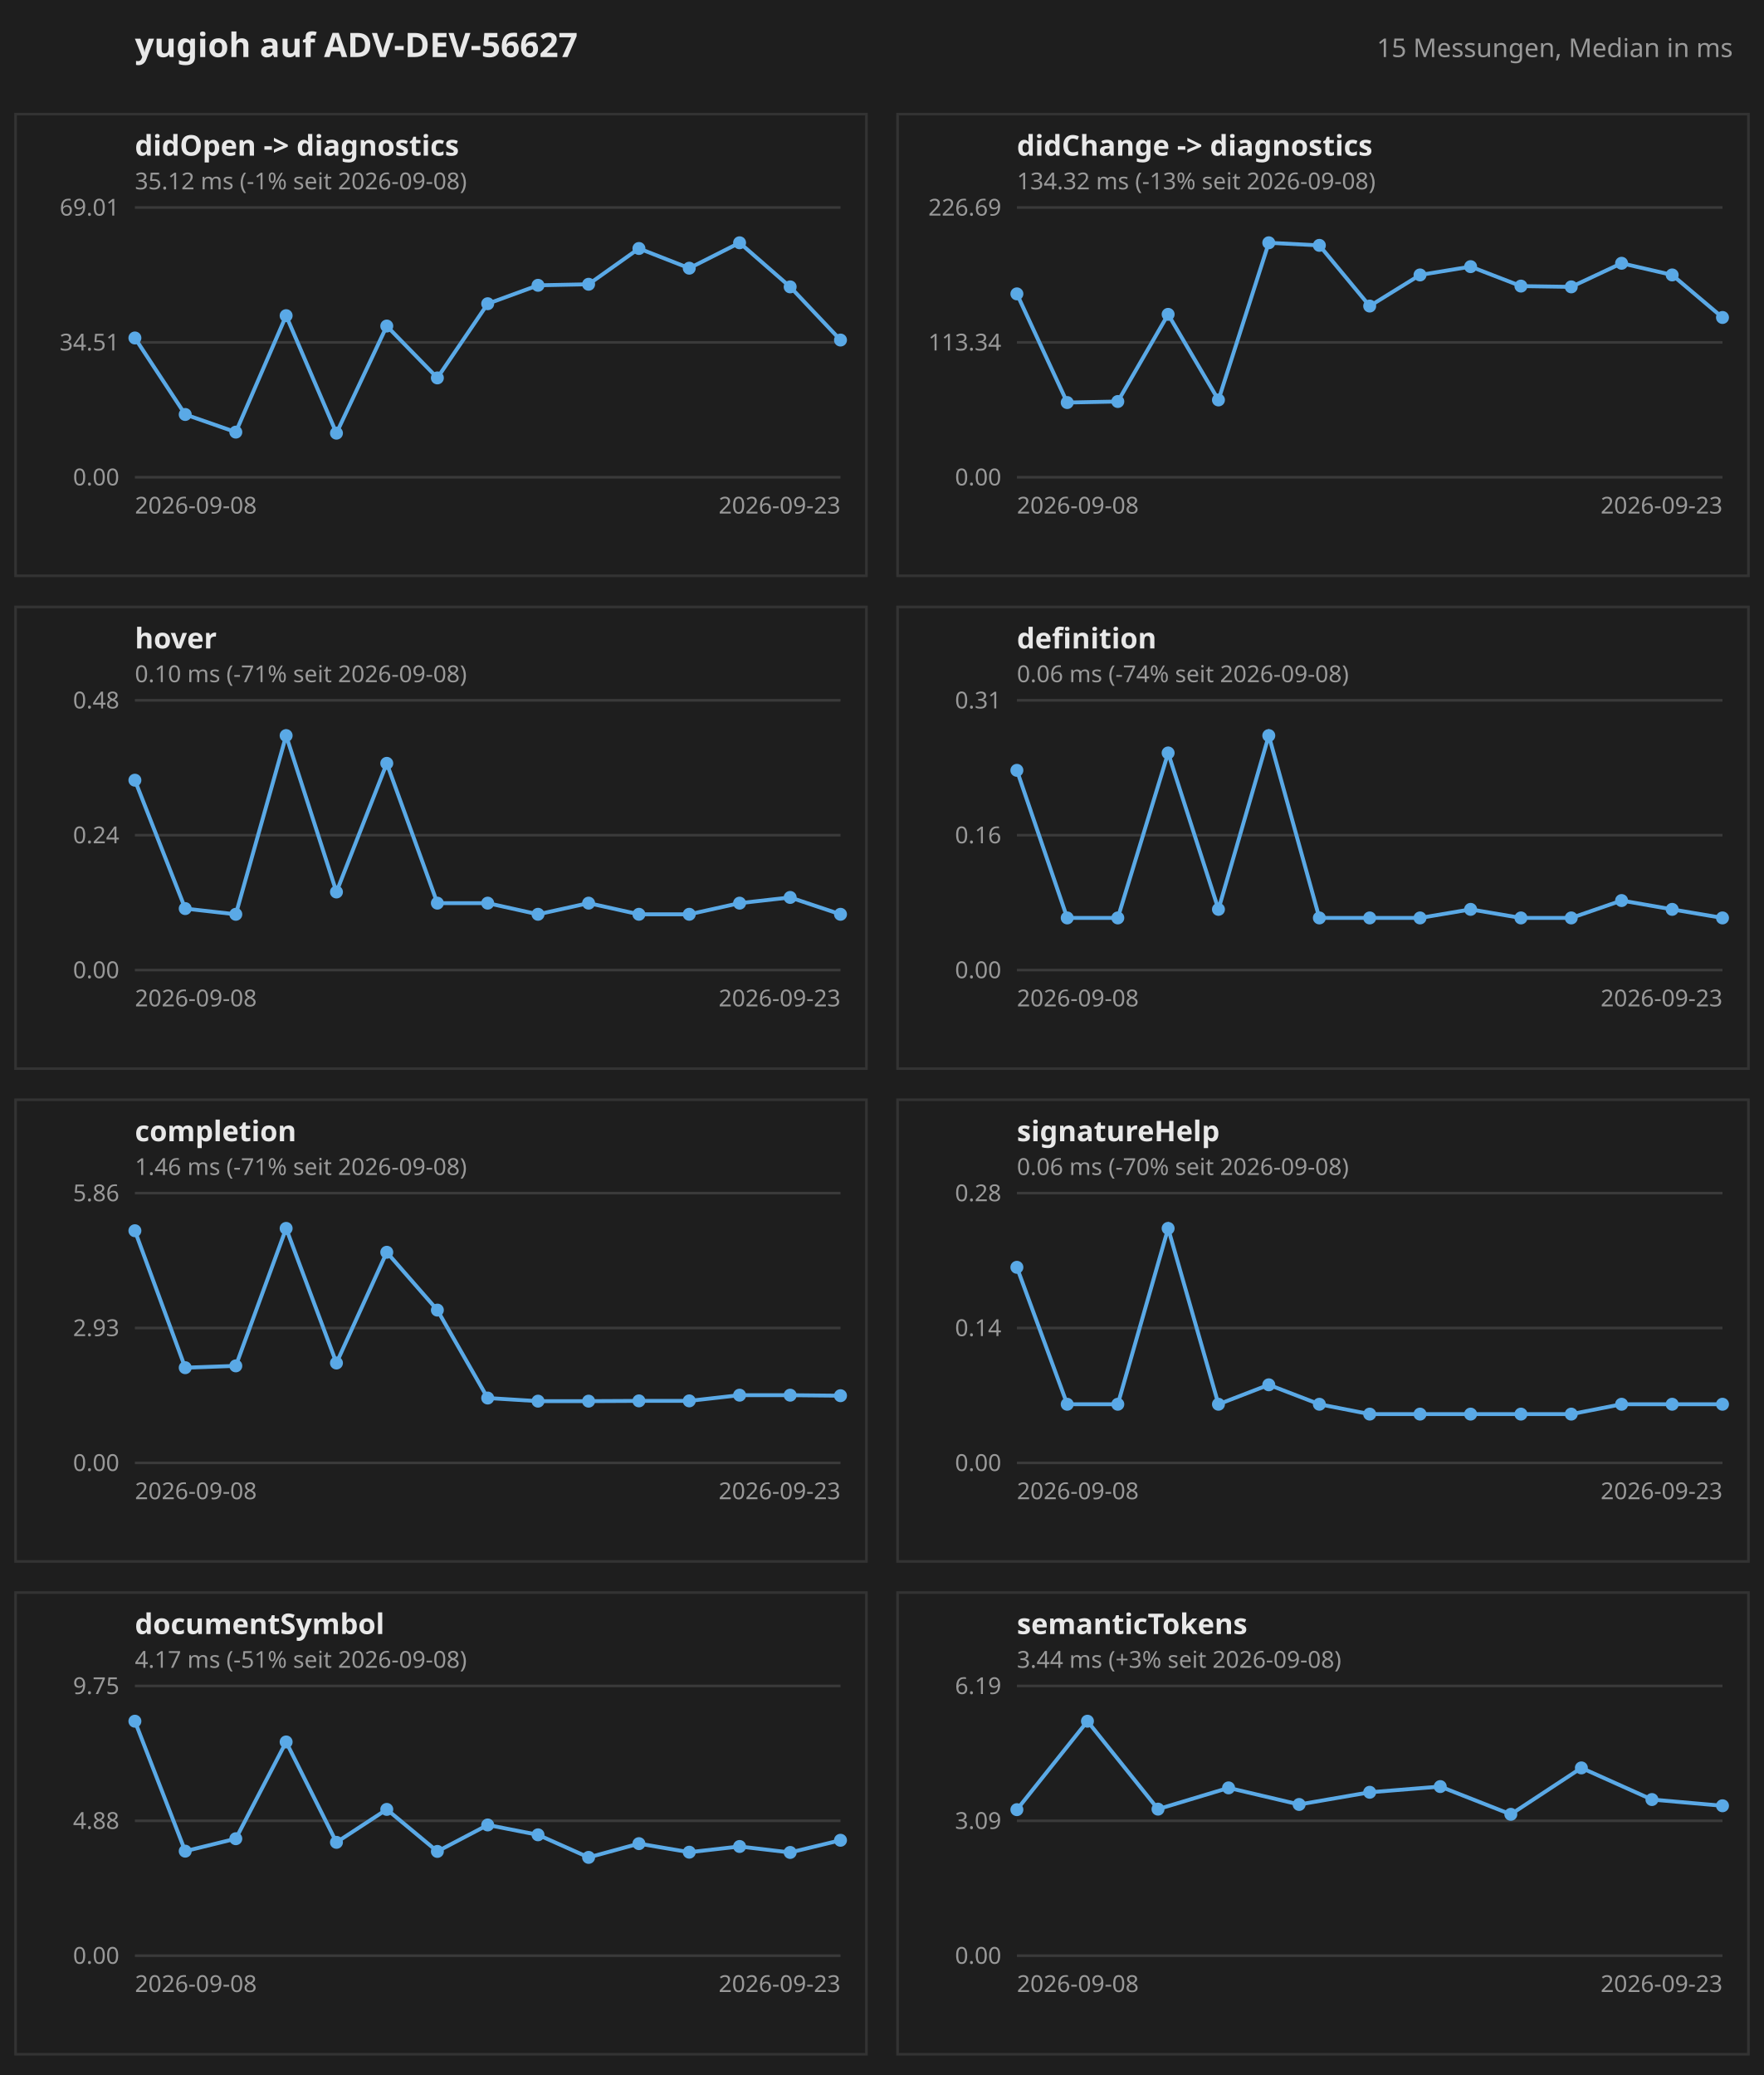
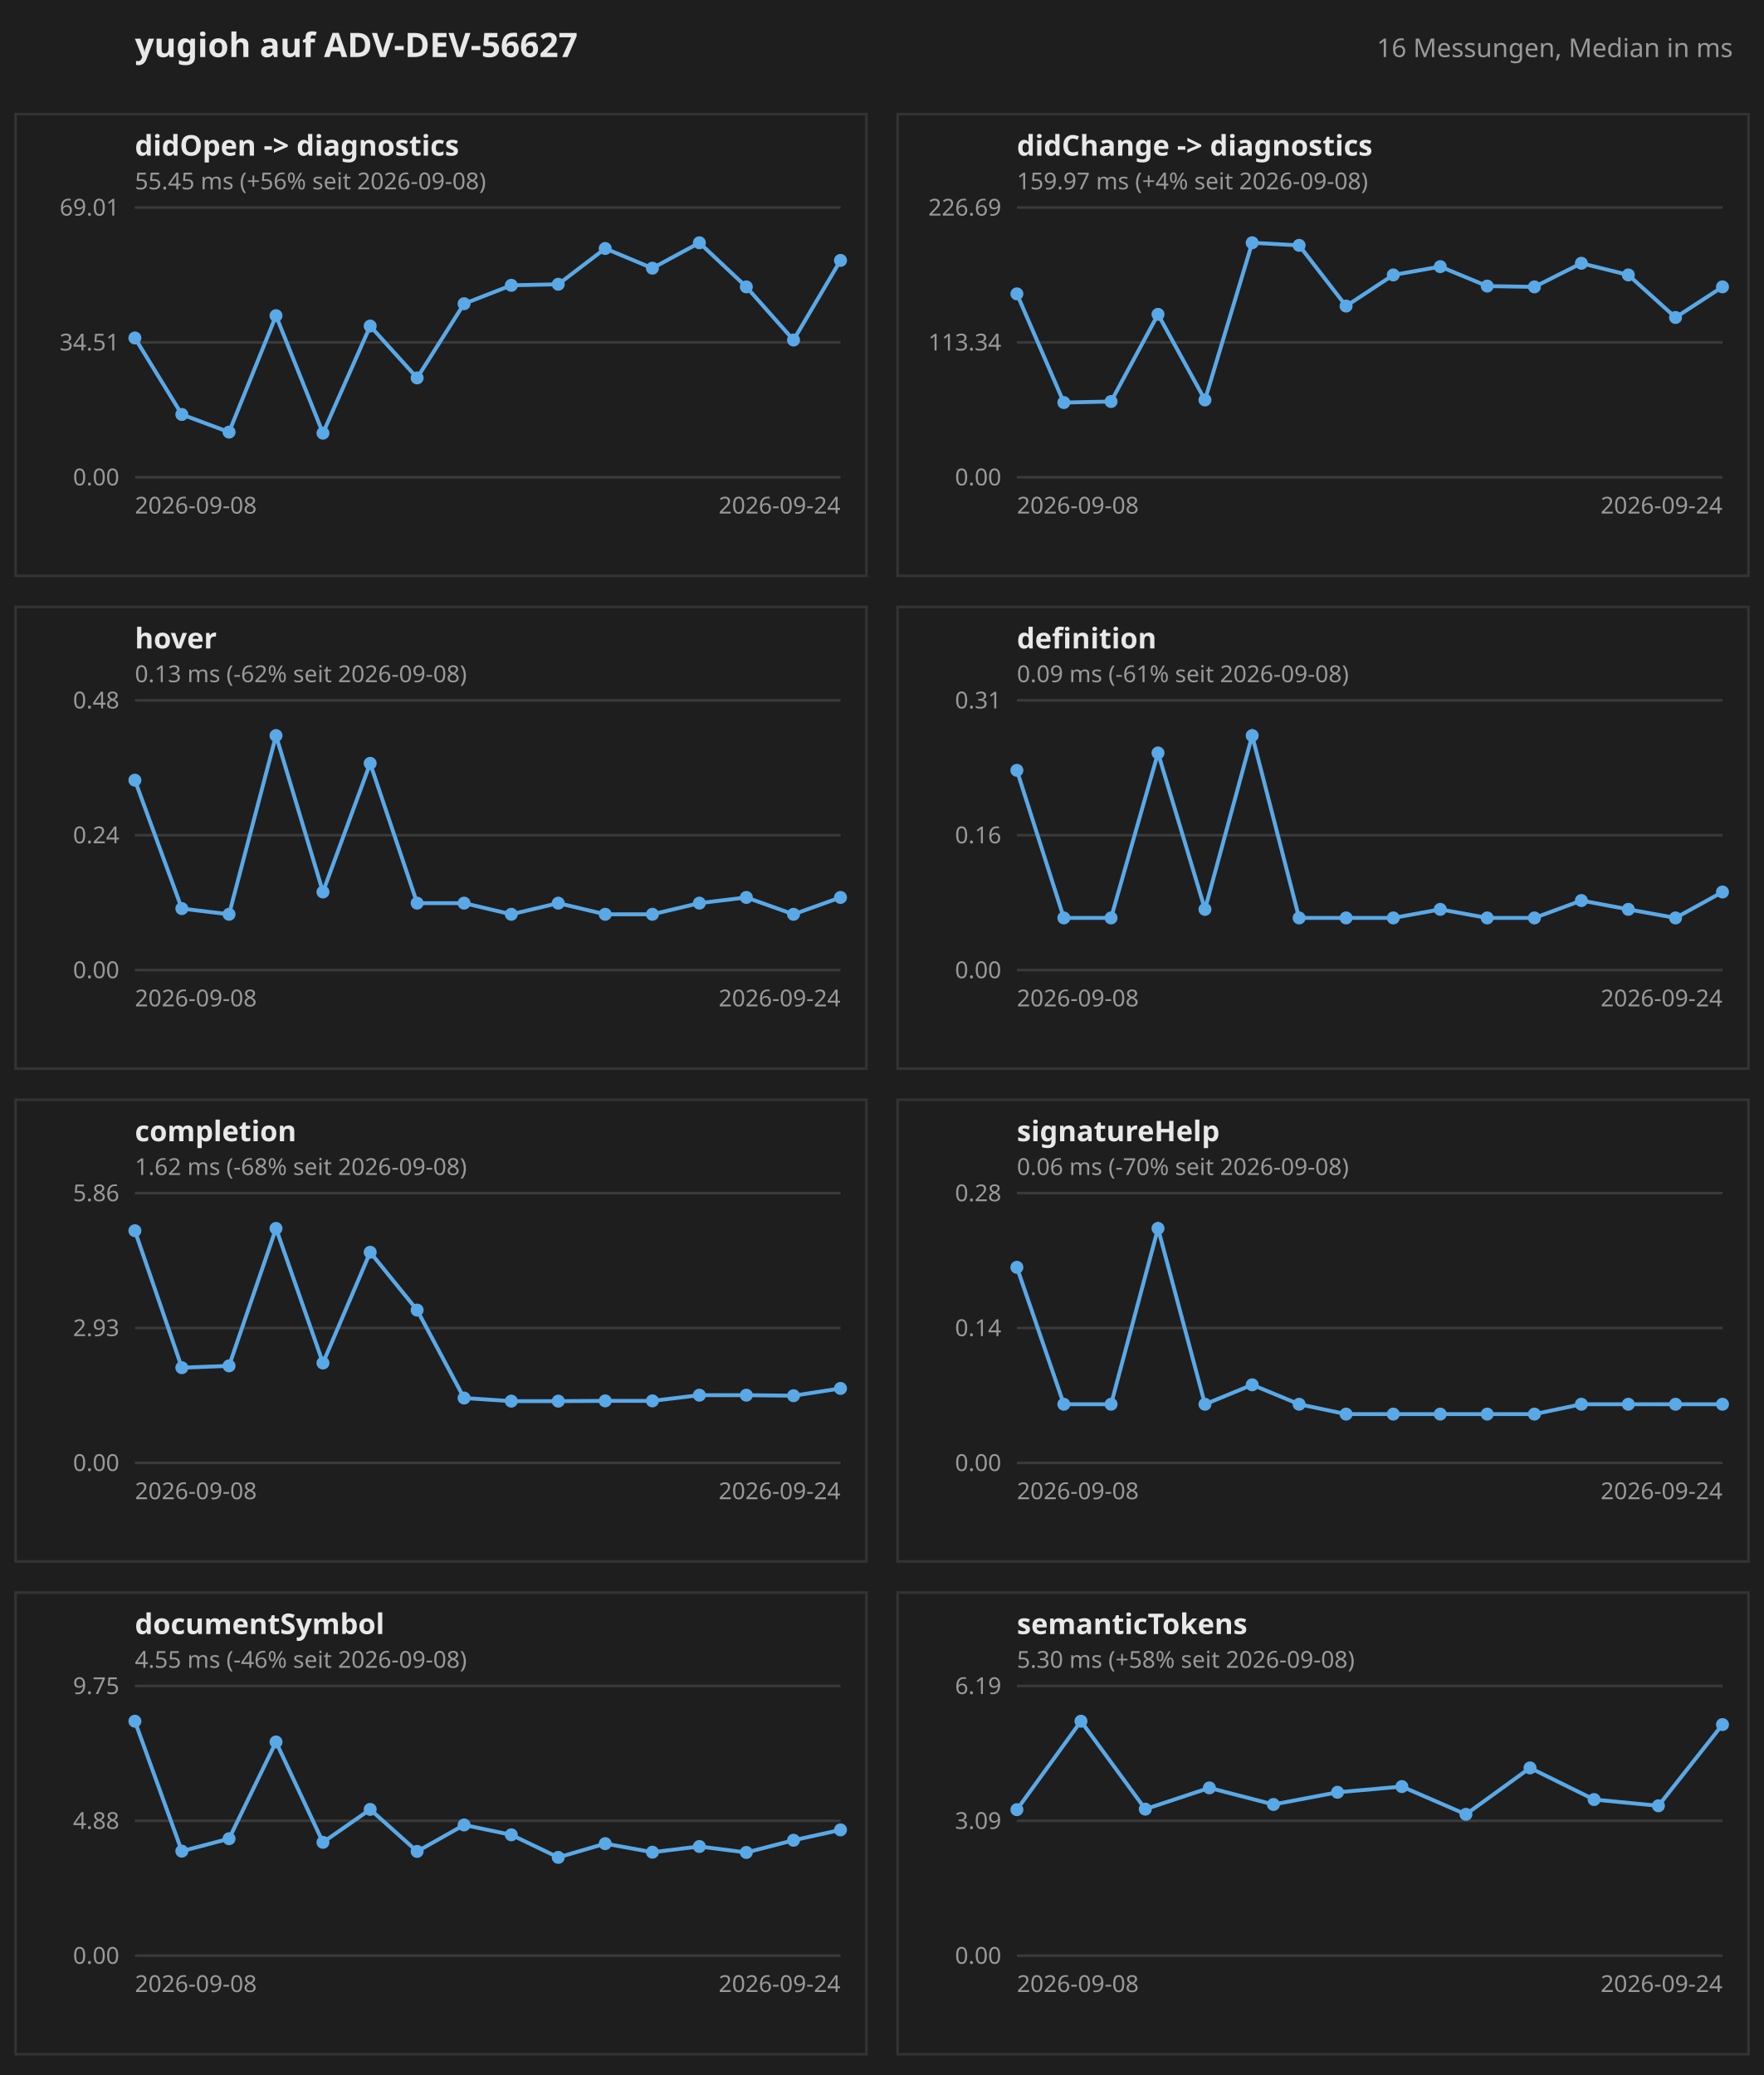
<svg xmlns="http://www.w3.org/2000/svg" width="680" height="800" font-family="sans-serif">
  <rect width="680" height="800" fill="#1e1e1e" />
  <text x="52" y="22" font-size="13" font-weight="bold" fill="#e8e8e8">yugioh auf ADV-DEV-56627</text>
-   <text x="668" y="22" text-anchor="end" font-size="10" fill="#999">15 Messungen, Median in ms</text>
+   <text x="668" y="22" text-anchor="end" font-size="10" fill="#999">16 Messungen, Median in ms</text>
  <g transform="translate(0 40)">
    <rect x="6" y="4" width="328" height="178" fill="none" stroke="#333" />
    <text x="52" y="20" font-size="11" font-weight="bold" fill="#e8e8e8">didOpen -&gt; diagnostics</text>
-     <text x="52" y="33" font-size="9" fill="#999">35.12 ms (-1% seit 2026-09-08)</text>
+     <text x="52" y="33" font-size="9" fill="#999">55.45 ms (+56% seit 2026-09-08)</text>
    <line x1="52" y1="144.0" x2="324" y2="144.0" stroke="#3a3a3a" />
    <text x="46" y="144.0" text-anchor="end" dominant-baseline="middle" font-size="9" fill="#999">0.00</text>
    <line x1="52" y1="92.0" x2="324" y2="92.0" stroke="#3a3a3a" />
    <text x="46" y="92.0" text-anchor="end" dominant-baseline="middle" font-size="9" fill="#999">34.51</text>
    <line x1="52" y1="40.0" x2="324" y2="40.0" stroke="#3a3a3a" />
    <text x="46" y="40.0" text-anchor="end" dominant-baseline="middle" font-size="9" fill="#999">69.01</text>
    <text x="52" y="158" font-size="9" fill="#999">2026-09-08</text>
-     <text x="324" y="158" text-anchor="end" font-size="9" fill="#999">2026-09-23</text>
-     <polyline fill="none" stroke="#5aa9e6" stroke-width="1.5" points="52.0,90.3 71.4,119.8 90.9,126.6 110.3,81.7 129.7,127.0 149.1,85.7 168.6,105.7 188.0,77.1 207.4,70.0 226.9,69.6 246.3,55.8 265.7,63.4 285.1,53.6 304.6,70.6 324.0,91.1" />
+     <text x="324" y="158" text-anchor="end" font-size="9" fill="#999">2026-09-24</text>
+     <polyline fill="none" stroke="#5aa9e6" stroke-width="1.5" points="52.0,90.3 70.1,119.8 88.3,126.6 106.4,81.7 124.5,127.0 142.7,85.7 160.8,105.7 178.9,77.1 197.1,70.0 215.2,69.6 233.3,55.8 251.5,63.4 269.6,53.6 287.7,70.6 305.9,91.1 324.0,60.4" />
    <circle cx="52.0" cy="90.3" r="2.5" fill="#5aa9e6" />
-     <circle cx="71.4" cy="119.8" r="2.5" fill="#5aa9e6" />
-     <circle cx="90.9" cy="126.6" r="2.5" fill="#5aa9e6" />
-     <circle cx="110.3" cy="81.7" r="2.5" fill="#5aa9e6" />
-     <circle cx="129.7" cy="127.0" r="2.5" fill="#5aa9e6" />
-     <circle cx="149.1" cy="85.7" r="2.5" fill="#5aa9e6" />
-     <circle cx="168.6" cy="105.7" r="2.5" fill="#5aa9e6" />
-     <circle cx="188.0" cy="77.1" r="2.5" fill="#5aa9e6" />
-     <circle cx="207.4" cy="70.0" r="2.5" fill="#5aa9e6" />
-     <circle cx="226.9" cy="69.6" r="2.5" fill="#5aa9e6" />
-     <circle cx="246.3" cy="55.8" r="2.5" fill="#5aa9e6" />
-     <circle cx="265.7" cy="63.4" r="2.5" fill="#5aa9e6" />
-     <circle cx="285.1" cy="53.6" r="2.5" fill="#5aa9e6" />
-     <circle cx="304.6" cy="70.6" r="2.5" fill="#5aa9e6" />
-     <circle cx="324.0" cy="91.1" r="2.5" fill="#5aa9e6" />
+     <circle cx="70.1" cy="119.8" r="2.5" fill="#5aa9e6" />
+     <circle cx="88.3" cy="126.6" r="2.5" fill="#5aa9e6" />
+     <circle cx="106.4" cy="81.7" r="2.5" fill="#5aa9e6" />
+     <circle cx="124.5" cy="127.0" r="2.5" fill="#5aa9e6" />
+     <circle cx="142.7" cy="85.7" r="2.5" fill="#5aa9e6" />
+     <circle cx="160.8" cy="105.7" r="2.5" fill="#5aa9e6" />
+     <circle cx="178.9" cy="77.1" r="2.5" fill="#5aa9e6" />
+     <circle cx="197.1" cy="70.0" r="2.5" fill="#5aa9e6" />
+     <circle cx="215.2" cy="69.6" r="2.5" fill="#5aa9e6" />
+     <circle cx="233.3" cy="55.8" r="2.5" fill="#5aa9e6" />
+     <circle cx="251.5" cy="63.4" r="2.5" fill="#5aa9e6" />
+     <circle cx="269.6" cy="53.6" r="2.5" fill="#5aa9e6" />
+     <circle cx="287.7" cy="70.6" r="2.5" fill="#5aa9e6" />
+     <circle cx="305.9" cy="91.1" r="2.5" fill="#5aa9e6" />
+     <circle cx="324.0" cy="60.4" r="2.5" fill="#5aa9e6" />
  </g>
  <g transform="translate(340 40)">
    <rect x="6" y="4" width="328" height="178" fill="none" stroke="#333" />
    <text x="52" y="20" font-size="11" font-weight="bold" fill="#e8e8e8">didChange -&gt; diagnostics</text>
-     <text x="52" y="33" font-size="9" fill="#999">134.32 ms (-13% seit 2026-09-08)</text>
+     <text x="52" y="33" font-size="9" fill="#999">159.97 ms (+4% seit 2026-09-08)</text>
    <line x1="52" y1="144.0" x2="324" y2="144.0" stroke="#3a3a3a" />
    <text x="46" y="144.0" text-anchor="end" dominant-baseline="middle" font-size="9" fill="#999">0.00</text>
    <line x1="52" y1="92.0" x2="324" y2="92.0" stroke="#3a3a3a" />
    <text x="46" y="92.0" text-anchor="end" dominant-baseline="middle" font-size="9" fill="#999">113.34</text>
    <line x1="52" y1="40.0" x2="324" y2="40.0" stroke="#3a3a3a" />
    <text x="46" y="40.0" text-anchor="end" dominant-baseline="middle" font-size="9" fill="#999">226.69</text>
    <text x="52" y="158" font-size="9" fill="#999">2026-09-08</text>
-     <text x="324" y="158" text-anchor="end" font-size="9" fill="#999">2026-09-23</text>
-     <polyline fill="none" stroke="#5aa9e6" stroke-width="1.5" points="52.0,73.3 71.4,115.2 90.9,114.8 110.3,81.2 129.7,114.2 149.1,53.6 168.6,54.6 188.0,78.0 207.4,66.0 226.9,62.8 246.3,70.3 265.7,70.6 285.1,61.5 304.6,66.0 324.0,82.4" />
+     <text x="324" y="158" text-anchor="end" font-size="9" fill="#999">2026-09-24</text>
+     <polyline fill="none" stroke="#5aa9e6" stroke-width="1.5" points="52.0,73.3 70.1,115.2 88.3,114.8 106.4,81.2 124.5,114.2 142.7,53.6 160.8,54.6 178.9,78.0 197.1,66.0 215.2,62.8 233.3,70.3 251.5,70.6 269.6,61.5 287.7,66.0 305.9,82.4 324.0,70.6" />
    <circle cx="52.0" cy="73.3" r="2.5" fill="#5aa9e6" />
-     <circle cx="71.4" cy="115.2" r="2.5" fill="#5aa9e6" />
-     <circle cx="90.9" cy="114.8" r="2.5" fill="#5aa9e6" />
-     <circle cx="110.3" cy="81.2" r="2.5" fill="#5aa9e6" />
-     <circle cx="129.7" cy="114.2" r="2.5" fill="#5aa9e6" />
-     <circle cx="149.1" cy="53.6" r="2.5" fill="#5aa9e6" />
-     <circle cx="168.6" cy="54.6" r="2.5" fill="#5aa9e6" />
-     <circle cx="188.0" cy="78.0" r="2.5" fill="#5aa9e6" />
-     <circle cx="207.4" cy="66.0" r="2.5" fill="#5aa9e6" />
-     <circle cx="226.9" cy="62.8" r="2.5" fill="#5aa9e6" />
-     <circle cx="246.3" cy="70.3" r="2.5" fill="#5aa9e6" />
-     <circle cx="265.7" cy="70.6" r="2.5" fill="#5aa9e6" />
-     <circle cx="285.1" cy="61.5" r="2.5" fill="#5aa9e6" />
-     <circle cx="304.6" cy="66.0" r="2.5" fill="#5aa9e6" />
-     <circle cx="324.0" cy="82.4" r="2.5" fill="#5aa9e6" />
+     <circle cx="70.1" cy="115.2" r="2.5" fill="#5aa9e6" />
+     <circle cx="88.3" cy="114.8" r="2.5" fill="#5aa9e6" />
+     <circle cx="106.4" cy="81.2" r="2.5" fill="#5aa9e6" />
+     <circle cx="124.5" cy="114.2" r="2.5" fill="#5aa9e6" />
+     <circle cx="142.7" cy="53.6" r="2.5" fill="#5aa9e6" />
+     <circle cx="160.8" cy="54.6" r="2.5" fill="#5aa9e6" />
+     <circle cx="178.9" cy="78.0" r="2.5" fill="#5aa9e6" />
+     <circle cx="197.1" cy="66.0" r="2.5" fill="#5aa9e6" />
+     <circle cx="215.2" cy="62.8" r="2.5" fill="#5aa9e6" />
+     <circle cx="233.3" cy="70.3" r="2.5" fill="#5aa9e6" />
+     <circle cx="251.5" cy="70.6" r="2.5" fill="#5aa9e6" />
+     <circle cx="269.6" cy="61.5" r="2.5" fill="#5aa9e6" />
+     <circle cx="287.7" cy="66.0" r="2.5" fill="#5aa9e6" />
+     <circle cx="305.9" cy="82.4" r="2.5" fill="#5aa9e6" />
+     <circle cx="324.0" cy="70.6" r="2.5" fill="#5aa9e6" />
  </g>
  <g transform="translate(0 230)">
    <rect x="6" y="4" width="328" height="178" fill="none" stroke="#333" />
    <text x="52" y="20" font-size="11" font-weight="bold" fill="#e8e8e8">hover</text>
-     <text x="52" y="33" font-size="9" fill="#999">0.10 ms (-71% seit 2026-09-08)</text>
+     <text x="52" y="33" font-size="9" fill="#999">0.13 ms (-62% seit 2026-09-08)</text>
    <line x1="52" y1="144.0" x2="324" y2="144.0" stroke="#3a3a3a" />
    <text x="46" y="144.0" text-anchor="end" dominant-baseline="middle" font-size="9" fill="#999">0.00</text>
    <line x1="52" y1="92.0" x2="324" y2="92.0" stroke="#3a3a3a" />
    <text x="46" y="92.0" text-anchor="end" dominant-baseline="middle" font-size="9" fill="#999">0.24</text>
    <line x1="52" y1="40.0" x2="324" y2="40.0" stroke="#3a3a3a" />
    <text x="46" y="40.0" text-anchor="end" dominant-baseline="middle" font-size="9" fill="#999">0.48</text>
    <text x="52" y="158" font-size="9" fill="#999">2026-09-08</text>
-     <text x="324" y="158" text-anchor="end" font-size="9" fill="#999">2026-09-23</text>
-     <polyline fill="none" stroke="#5aa9e6" stroke-width="1.5" points="52.0,70.8 71.4,120.3 90.9,122.5 110.3,53.6 129.7,113.9 149.1,64.3 168.6,118.2 188.0,118.2 207.4,122.5 226.9,118.2 246.3,122.5 265.7,122.5 285.1,118.2 304.6,116.0 324.0,122.5" />
+     <text x="324" y="158" text-anchor="end" font-size="9" fill="#999">2026-09-24</text>
+     <polyline fill="none" stroke="#5aa9e6" stroke-width="1.5" points="52.0,70.8 70.1,120.3 88.3,122.5 106.4,53.6 124.5,113.9 142.7,64.3 160.8,118.2 178.9,118.2 197.1,122.5 215.2,118.2 233.3,122.5 251.5,122.5 269.6,118.2 287.7,116.0 305.9,122.5 324.0,116.0" />
    <circle cx="52.0" cy="70.8" r="2.5" fill="#5aa9e6" />
-     <circle cx="71.4" cy="120.3" r="2.5" fill="#5aa9e6" />
-     <circle cx="90.9" cy="122.5" r="2.5" fill="#5aa9e6" />
-     <circle cx="110.3" cy="53.6" r="2.5" fill="#5aa9e6" />
-     <circle cx="129.7" cy="113.9" r="2.5" fill="#5aa9e6" />
-     <circle cx="149.1" cy="64.3" r="2.5" fill="#5aa9e6" />
-     <circle cx="168.6" cy="118.2" r="2.5" fill="#5aa9e6" />
-     <circle cx="188.0" cy="118.2" r="2.5" fill="#5aa9e6" />
-     <circle cx="207.4" cy="122.5" r="2.5" fill="#5aa9e6" />
-     <circle cx="226.9" cy="118.2" r="2.5" fill="#5aa9e6" />
-     <circle cx="246.3" cy="122.5" r="2.5" fill="#5aa9e6" />
-     <circle cx="265.7" cy="122.5" r="2.5" fill="#5aa9e6" />
-     <circle cx="285.1" cy="118.2" r="2.5" fill="#5aa9e6" />
-     <circle cx="304.6" cy="116.0" r="2.5" fill="#5aa9e6" />
-     <circle cx="324.0" cy="122.5" r="2.5" fill="#5aa9e6" />
+     <circle cx="70.1" cy="120.3" r="2.5" fill="#5aa9e6" />
+     <circle cx="88.3" cy="122.5" r="2.5" fill="#5aa9e6" />
+     <circle cx="106.4" cy="53.6" r="2.5" fill="#5aa9e6" />
+     <circle cx="124.5" cy="113.9" r="2.5" fill="#5aa9e6" />
+     <circle cx="142.7" cy="64.3" r="2.5" fill="#5aa9e6" />
+     <circle cx="160.8" cy="118.2" r="2.5" fill="#5aa9e6" />
+     <circle cx="178.9" cy="118.2" r="2.5" fill="#5aa9e6" />
+     <circle cx="197.1" cy="122.5" r="2.5" fill="#5aa9e6" />
+     <circle cx="215.2" cy="118.2" r="2.5" fill="#5aa9e6" />
+     <circle cx="233.3" cy="122.5" r="2.5" fill="#5aa9e6" />
+     <circle cx="251.5" cy="122.5" r="2.5" fill="#5aa9e6" />
+     <circle cx="269.6" cy="118.2" r="2.5" fill="#5aa9e6" />
+     <circle cx="287.7" cy="116.0" r="2.5" fill="#5aa9e6" />
+     <circle cx="305.9" cy="122.5" r="2.5" fill="#5aa9e6" />
+     <circle cx="324.0" cy="116.0" r="2.5" fill="#5aa9e6" />
  </g>
  <g transform="translate(340 230)">
    <rect x="6" y="4" width="328" height="178" fill="none" stroke="#333" />
    <text x="52" y="20" font-size="11" font-weight="bold" fill="#e8e8e8">definition</text>
-     <text x="52" y="33" font-size="9" fill="#999">0.06 ms (-74% seit 2026-09-08)</text>
+     <text x="52" y="33" font-size="9" fill="#999">0.09 ms (-61% seit 2026-09-08)</text>
    <line x1="52" y1="144.0" x2="324" y2="144.0" stroke="#3a3a3a" />
    <text x="46" y="144.0" text-anchor="end" dominant-baseline="middle" font-size="9" fill="#999">0.00</text>
    <line x1="52" y1="92.0" x2="324" y2="92.0" stroke="#3a3a3a" />
    <text x="46" y="92.0" text-anchor="end" dominant-baseline="middle" font-size="9" fill="#999">0.16</text>
    <line x1="52" y1="40.0" x2="324" y2="40.0" stroke="#3a3a3a" />
    <text x="46" y="40.0" text-anchor="end" dominant-baseline="middle" font-size="9" fill="#999">0.31</text>
    <text x="52" y="158" font-size="9" fill="#999">2026-09-08</text>
-     <text x="324" y="158" text-anchor="end" font-size="9" fill="#999">2026-09-23</text>
-     <polyline fill="none" stroke="#5aa9e6" stroke-width="1.5" points="52.0,67.0 71.4,123.9 90.9,123.9 110.3,60.3 129.7,120.6 149.1,53.6 168.6,123.9 188.0,123.9 207.4,123.9 226.9,120.6 246.3,123.9 265.7,123.9 285.1,117.2 304.6,120.6 324.0,123.9" />
+     <text x="324" y="158" text-anchor="end" font-size="9" fill="#999">2026-09-24</text>
+     <polyline fill="none" stroke="#5aa9e6" stroke-width="1.5" points="52.0,67.0 70.1,123.9 88.3,123.9 106.4,60.3 124.5,120.6 142.7,53.6 160.8,123.9 178.9,123.9 197.1,123.9 215.2,120.6 233.3,123.9 251.5,123.9 269.6,117.2 287.7,120.6 305.9,123.9 324.0,113.9" />
    <circle cx="52.0" cy="67.0" r="2.5" fill="#5aa9e6" />
-     <circle cx="71.4" cy="123.9" r="2.5" fill="#5aa9e6" />
-     <circle cx="90.9" cy="123.9" r="2.5" fill="#5aa9e6" />
-     <circle cx="110.3" cy="60.3" r="2.5" fill="#5aa9e6" />
-     <circle cx="129.7" cy="120.6" r="2.5" fill="#5aa9e6" />
-     <circle cx="149.1" cy="53.6" r="2.5" fill="#5aa9e6" />
-     <circle cx="168.6" cy="123.9" r="2.5" fill="#5aa9e6" />
-     <circle cx="188.0" cy="123.9" r="2.5" fill="#5aa9e6" />
-     <circle cx="207.4" cy="123.9" r="2.5" fill="#5aa9e6" />
-     <circle cx="226.9" cy="120.6" r="2.5" fill="#5aa9e6" />
-     <circle cx="246.3" cy="123.9" r="2.5" fill="#5aa9e6" />
-     <circle cx="265.7" cy="123.9" r="2.5" fill="#5aa9e6" />
-     <circle cx="285.1" cy="117.2" r="2.5" fill="#5aa9e6" />
-     <circle cx="304.6" cy="120.6" r="2.5" fill="#5aa9e6" />
-     <circle cx="324.0" cy="123.9" r="2.5" fill="#5aa9e6" />
+     <circle cx="70.1" cy="123.9" r="2.5" fill="#5aa9e6" />
+     <circle cx="88.3" cy="123.9" r="2.5" fill="#5aa9e6" />
+     <circle cx="106.4" cy="60.3" r="2.5" fill="#5aa9e6" />
+     <circle cx="124.5" cy="120.6" r="2.5" fill="#5aa9e6" />
+     <circle cx="142.7" cy="53.6" r="2.5" fill="#5aa9e6" />
+     <circle cx="160.8" cy="123.9" r="2.5" fill="#5aa9e6" />
+     <circle cx="178.9" cy="123.9" r="2.5" fill="#5aa9e6" />
+     <circle cx="197.1" cy="123.9" r="2.5" fill="#5aa9e6" />
+     <circle cx="215.2" cy="120.6" r="2.5" fill="#5aa9e6" />
+     <circle cx="233.3" cy="123.9" r="2.5" fill="#5aa9e6" />
+     <circle cx="251.5" cy="123.9" r="2.5" fill="#5aa9e6" />
+     <circle cx="269.6" cy="117.2" r="2.5" fill="#5aa9e6" />
+     <circle cx="287.7" cy="120.6" r="2.5" fill="#5aa9e6" />
+     <circle cx="305.9" cy="123.9" r="2.5" fill="#5aa9e6" />
+     <circle cx="324.0" cy="113.9" r="2.5" fill="#5aa9e6" />
  </g>
  <g transform="translate(0 420)">
    <rect x="6" y="4" width="328" height="178" fill="none" stroke="#333" />
    <text x="52" y="20" font-size="11" font-weight="bold" fill="#e8e8e8">completion</text>
-     <text x="52" y="33" font-size="9" fill="#999">1.46 ms (-71% seit 2026-09-08)</text>
+     <text x="52" y="33" font-size="9" fill="#999">1.62 ms (-68% seit 2026-09-08)</text>
    <line x1="52" y1="144.0" x2="324" y2="144.0" stroke="#3a3a3a" />
    <text x="46" y="144.0" text-anchor="end" dominant-baseline="middle" font-size="9" fill="#999">0.00</text>
    <line x1="52" y1="92.0" x2="324" y2="92.0" stroke="#3a3a3a" />
    <text x="46" y="92.0" text-anchor="end" dominant-baseline="middle" font-size="9" fill="#999">2.93</text>
    <line x1="52" y1="40.0" x2="324" y2="40.0" stroke="#3a3a3a" />
    <text x="46" y="40.0" text-anchor="end" dominant-baseline="middle" font-size="9" fill="#999">5.86</text>
    <text x="52" y="158" font-size="9" fill="#999">2026-09-08</text>
-     <text x="324" y="158" text-anchor="end" font-size="9" fill="#999">2026-09-23</text>
-     <polyline fill="none" stroke="#5aa9e6" stroke-width="1.5" points="52.0,54.5 71.4,107.3 90.9,106.6 110.3,53.6 129.7,105.5 149.1,62.8 168.6,85.1 188.0,119.0 207.4,120.2 226.9,120.2 246.3,120.1 265.7,120.1 285.1,117.9 304.6,117.9 324.0,118.1" />
+     <text x="324" y="158" text-anchor="end" font-size="9" fill="#999">2026-09-24</text>
+     <polyline fill="none" stroke="#5aa9e6" stroke-width="1.5" points="52.0,54.5 70.1,107.3 88.3,106.6 106.4,53.6 124.5,105.5 142.7,62.8 160.8,85.1 178.9,119.0 197.1,120.2 215.2,120.2 233.3,120.1 251.5,120.1 269.6,117.9 287.7,117.9 305.9,118.1 324.0,115.3" />
    <circle cx="52.0" cy="54.5" r="2.5" fill="#5aa9e6" />
-     <circle cx="71.4" cy="107.3" r="2.5" fill="#5aa9e6" />
-     <circle cx="90.9" cy="106.6" r="2.5" fill="#5aa9e6" />
-     <circle cx="110.3" cy="53.6" r="2.5" fill="#5aa9e6" />
-     <circle cx="129.7" cy="105.5" r="2.5" fill="#5aa9e6" />
-     <circle cx="149.1" cy="62.8" r="2.5" fill="#5aa9e6" />
-     <circle cx="168.6" cy="85.1" r="2.5" fill="#5aa9e6" />
-     <circle cx="188.0" cy="119.0" r="2.5" fill="#5aa9e6" />
-     <circle cx="207.4" cy="120.2" r="2.5" fill="#5aa9e6" />
-     <circle cx="226.9" cy="120.2" r="2.5" fill="#5aa9e6" />
-     <circle cx="246.3" cy="120.1" r="2.5" fill="#5aa9e6" />
-     <circle cx="265.7" cy="120.1" r="2.5" fill="#5aa9e6" />
-     <circle cx="285.1" cy="117.9" r="2.5" fill="#5aa9e6" />
-     <circle cx="304.6" cy="117.9" r="2.5" fill="#5aa9e6" />
-     <circle cx="324.0" cy="118.1" r="2.5" fill="#5aa9e6" />
+     <circle cx="70.1" cy="107.3" r="2.5" fill="#5aa9e6" />
+     <circle cx="88.3" cy="106.6" r="2.5" fill="#5aa9e6" />
+     <circle cx="106.4" cy="53.6" r="2.5" fill="#5aa9e6" />
+     <circle cx="124.5" cy="105.5" r="2.5" fill="#5aa9e6" />
+     <circle cx="142.7" cy="62.8" r="2.5" fill="#5aa9e6" />
+     <circle cx="160.8" cy="85.1" r="2.5" fill="#5aa9e6" />
+     <circle cx="178.9" cy="119.0" r="2.5" fill="#5aa9e6" />
+     <circle cx="197.1" cy="120.2" r="2.5" fill="#5aa9e6" />
+     <circle cx="215.2" cy="120.2" r="2.5" fill="#5aa9e6" />
+     <circle cx="233.3" cy="120.1" r="2.5" fill="#5aa9e6" />
+     <circle cx="251.5" cy="120.1" r="2.5" fill="#5aa9e6" />
+     <circle cx="269.6" cy="117.9" r="2.5" fill="#5aa9e6" />
+     <circle cx="287.7" cy="117.9" r="2.5" fill="#5aa9e6" />
+     <circle cx="305.9" cy="118.1" r="2.5" fill="#5aa9e6" />
+     <circle cx="324.0" cy="115.3" r="2.5" fill="#5aa9e6" />
  </g>
  <g transform="translate(340 420)">
    <rect x="6" y="4" width="328" height="178" fill="none" stroke="#333" />
    <text x="52" y="20" font-size="11" font-weight="bold" fill="#e8e8e8">signatureHelp</text>
    <text x="52" y="33" font-size="9" fill="#999">0.06 ms (-70% seit 2026-09-08)</text>
    <line x1="52" y1="144.0" x2="324" y2="144.0" stroke="#3a3a3a" />
    <text x="46" y="144.0" text-anchor="end" dominant-baseline="middle" font-size="9" fill="#999">0.00</text>
    <line x1="52" y1="92.0" x2="324" y2="92.0" stroke="#3a3a3a" />
    <text x="46" y="92.0" text-anchor="end" dominant-baseline="middle" font-size="9" fill="#999">0.14</text>
    <line x1="52" y1="40.0" x2="324" y2="40.0" stroke="#3a3a3a" />
    <text x="46" y="40.0" text-anchor="end" dominant-baseline="middle" font-size="9" fill="#999">0.28</text>
    <text x="52" y="158" font-size="9" fill="#999">2026-09-08</text>
-     <text x="324" y="158" text-anchor="end" font-size="9" fill="#999">2026-09-23</text>
-     <polyline fill="none" stroke="#5aa9e6" stroke-width="1.5" points="52.0,68.6 71.4,121.4 90.9,121.4 110.3,53.6 129.7,121.4 149.1,113.9 168.6,121.4 188.0,125.2 207.4,125.2 226.9,125.2 246.3,125.2 265.7,125.2 285.1,121.4 304.6,121.4 324.0,121.4" />
+     <text x="324" y="158" text-anchor="end" font-size="9" fill="#999">2026-09-24</text>
+     <polyline fill="none" stroke="#5aa9e6" stroke-width="1.5" points="52.0,68.6 70.1,121.4 88.3,121.4 106.4,53.6 124.5,121.4 142.7,113.9 160.8,121.4 178.9,125.2 197.1,125.2 215.2,125.2 233.3,125.2 251.5,125.2 269.6,121.4 287.7,121.4 305.9,121.4 324.0,121.4" />
    <circle cx="52.0" cy="68.6" r="2.5" fill="#5aa9e6" />
-     <circle cx="71.4" cy="121.4" r="2.5" fill="#5aa9e6" />
-     <circle cx="90.9" cy="121.4" r="2.5" fill="#5aa9e6" />
-     <circle cx="110.3" cy="53.6" r="2.5" fill="#5aa9e6" />
-     <circle cx="129.7" cy="121.4" r="2.5" fill="#5aa9e6" />
-     <circle cx="149.1" cy="113.9" r="2.5" fill="#5aa9e6" />
-     <circle cx="168.6" cy="121.4" r="2.5" fill="#5aa9e6" />
-     <circle cx="188.0" cy="125.2" r="2.5" fill="#5aa9e6" />
-     <circle cx="207.4" cy="125.2" r="2.5" fill="#5aa9e6" />
-     <circle cx="226.9" cy="125.2" r="2.5" fill="#5aa9e6" />
-     <circle cx="246.3" cy="125.2" r="2.5" fill="#5aa9e6" />
-     <circle cx="265.7" cy="125.2" r="2.5" fill="#5aa9e6" />
-     <circle cx="285.1" cy="121.4" r="2.5" fill="#5aa9e6" />
-     <circle cx="304.6" cy="121.4" r="2.5" fill="#5aa9e6" />
+     <circle cx="70.1" cy="121.4" r="2.5" fill="#5aa9e6" />
+     <circle cx="88.3" cy="121.4" r="2.5" fill="#5aa9e6" />
+     <circle cx="106.4" cy="53.6" r="2.5" fill="#5aa9e6" />
+     <circle cx="124.5" cy="121.4" r="2.5" fill="#5aa9e6" />
+     <circle cx="142.7" cy="113.9" r="2.5" fill="#5aa9e6" />
+     <circle cx="160.8" cy="121.4" r="2.5" fill="#5aa9e6" />
+     <circle cx="178.9" cy="125.2" r="2.5" fill="#5aa9e6" />
+     <circle cx="197.1" cy="125.2" r="2.5" fill="#5aa9e6" />
+     <circle cx="215.2" cy="125.2" r="2.5" fill="#5aa9e6" />
+     <circle cx="233.3" cy="125.2" r="2.5" fill="#5aa9e6" />
+     <circle cx="251.5" cy="125.2" r="2.5" fill="#5aa9e6" />
+     <circle cx="269.6" cy="121.4" r="2.5" fill="#5aa9e6" />
+     <circle cx="287.7" cy="121.4" r="2.5" fill="#5aa9e6" />
+     <circle cx="305.9" cy="121.4" r="2.5" fill="#5aa9e6" />
    <circle cx="324.0" cy="121.4" r="2.5" fill="#5aa9e6" />
  </g>
  <g transform="translate(0 610)">
    <rect x="6" y="4" width="328" height="178" fill="none" stroke="#333" />
    <text x="52" y="20" font-size="11" font-weight="bold" fill="#e8e8e8">documentSymbol</text>
-     <text x="52" y="33" font-size="9" fill="#999">4.17 ms (-51% seit 2026-09-08)</text>
+     <text x="52" y="33" font-size="9" fill="#999">4.55 ms (-46% seit 2026-09-08)</text>
    <line x1="52" y1="144.0" x2="324" y2="144.0" stroke="#3a3a3a" />
    <text x="46" y="144.0" text-anchor="end" dominant-baseline="middle" font-size="9" fill="#999">0.00</text>
    <line x1="52" y1="92.0" x2="324" y2="92.0" stroke="#3a3a3a" />
    <text x="46" y="92.0" text-anchor="end" dominant-baseline="middle" font-size="9" fill="#999">4.88</text>
    <line x1="52" y1="40.0" x2="324" y2="40.0" stroke="#3a3a3a" />
    <text x="46" y="40.0" text-anchor="end" dominant-baseline="middle" font-size="9" fill="#999">9.75</text>
    <text x="52" y="158" font-size="9" fill="#999">2026-09-08</text>
-     <text x="324" y="158" text-anchor="end" font-size="9" fill="#999">2026-09-23</text>
-     <polyline fill="none" stroke="#5aa9e6" stroke-width="1.5" points="52.0,53.6 71.4,103.7 90.9,98.9 110.3,61.6 129.7,100.3 149.1,87.6 168.6,103.8 188.0,93.6 207.4,97.4 226.9,106.1 246.3,100.8 265.7,104.1 285.1,101.9 304.6,104.2 324.0,99.5" />
+     <text x="324" y="158" text-anchor="end" font-size="9" fill="#999">2026-09-24</text>
+     <polyline fill="none" stroke="#5aa9e6" stroke-width="1.5" points="52.0,53.6 70.1,103.7 88.3,98.9 106.4,61.6 124.5,100.3 142.7,87.6 160.8,103.8 178.9,93.6 197.1,97.4 215.2,106.1 233.3,100.8 251.5,104.1 269.6,101.9 287.7,104.2 305.9,99.5 324.0,95.5" />
    <circle cx="52.0" cy="53.6" r="2.5" fill="#5aa9e6" />
-     <circle cx="71.4" cy="103.7" r="2.5" fill="#5aa9e6" />
-     <circle cx="90.9" cy="98.9" r="2.5" fill="#5aa9e6" />
-     <circle cx="110.3" cy="61.6" r="2.5" fill="#5aa9e6" />
-     <circle cx="129.7" cy="100.3" r="2.5" fill="#5aa9e6" />
-     <circle cx="149.1" cy="87.6" r="2.5" fill="#5aa9e6" />
-     <circle cx="168.6" cy="103.8" r="2.5" fill="#5aa9e6" />
-     <circle cx="188.0" cy="93.6" r="2.5" fill="#5aa9e6" />
-     <circle cx="207.4" cy="97.4" r="2.5" fill="#5aa9e6" />
-     <circle cx="226.9" cy="106.1" r="2.5" fill="#5aa9e6" />
-     <circle cx="246.3" cy="100.8" r="2.5" fill="#5aa9e6" />
-     <circle cx="265.7" cy="104.1" r="2.5" fill="#5aa9e6" />
-     <circle cx="285.1" cy="101.9" r="2.5" fill="#5aa9e6" />
-     <circle cx="304.6" cy="104.2" r="2.5" fill="#5aa9e6" />
-     <circle cx="324.0" cy="99.5" r="2.5" fill="#5aa9e6" />
+     <circle cx="70.1" cy="103.7" r="2.5" fill="#5aa9e6" />
+     <circle cx="88.3" cy="98.9" r="2.5" fill="#5aa9e6" />
+     <circle cx="106.4" cy="61.6" r="2.5" fill="#5aa9e6" />
+     <circle cx="124.5" cy="100.3" r="2.5" fill="#5aa9e6" />
+     <circle cx="142.7" cy="87.6" r="2.5" fill="#5aa9e6" />
+     <circle cx="160.8" cy="103.8" r="2.5" fill="#5aa9e6" />
+     <circle cx="178.9" cy="93.6" r="2.5" fill="#5aa9e6" />
+     <circle cx="197.1" cy="97.4" r="2.5" fill="#5aa9e6" />
+     <circle cx="215.2" cy="106.1" r="2.5" fill="#5aa9e6" />
+     <circle cx="233.3" cy="100.8" r="2.5" fill="#5aa9e6" />
+     <circle cx="251.5" cy="104.1" r="2.5" fill="#5aa9e6" />
+     <circle cx="269.6" cy="101.9" r="2.5" fill="#5aa9e6" />
+     <circle cx="287.7" cy="104.2" r="2.5" fill="#5aa9e6" />
+     <circle cx="305.9" cy="99.5" r="2.5" fill="#5aa9e6" />
+     <circle cx="324.0" cy="95.5" r="2.5" fill="#5aa9e6" />
  </g>
  <g transform="translate(340 610)">
    <rect x="6" y="4" width="328" height="178" fill="none" stroke="#333" />
    <text x="52" y="20" font-size="11" font-weight="bold" fill="#e8e8e8">semanticTokens</text>
-     <text x="52" y="33" font-size="9" fill="#999">3.44 ms (+3% seit 2026-09-08)</text>
+     <text x="52" y="33" font-size="9" fill="#999">5.30 ms (+58% seit 2026-09-08)</text>
    <line x1="52" y1="144.0" x2="324" y2="144.0" stroke="#3a3a3a" />
    <text x="46" y="144.0" text-anchor="end" dominant-baseline="middle" font-size="9" fill="#999">0.00</text>
    <line x1="52" y1="92.0" x2="324" y2="92.0" stroke="#3a3a3a" />
    <text x="46" y="92.0" text-anchor="end" dominant-baseline="middle" font-size="9" fill="#999">3.09</text>
    <line x1="52" y1="40.0" x2="324" y2="40.0" stroke="#3a3a3a" />
    <text x="46" y="40.0" text-anchor="end" dominant-baseline="middle" font-size="9" fill="#999">6.19</text>
    <text x="52" y="158" font-size="9" fill="#999">2026-09-08</text>
-     <text x="324" y="158" text-anchor="end" font-size="9" fill="#999">2026-09-23</text>
-     <polyline fill="none" stroke="#5aa9e6" stroke-width="1.5" points="52.0,87.7 79.2,53.6 106.4,87.5 133.6,79.3 160.8,85.7 188.0,81.0 215.2,78.8 242.4,89.5 269.6,71.6 296.8,83.8 324.0,86.2" />
+     <text x="324" y="158" text-anchor="end" font-size="9" fill="#999">2026-09-24</text>
+     <polyline fill="none" stroke="#5aa9e6" stroke-width="1.5" points="52.0,87.7 76.7,53.6 101.5,87.5 126.2,79.3 150.9,85.7 175.6,81.0 200.4,78.8 225.1,89.5 249.8,71.6 274.5,83.8 299.3,86.2 324.0,54.9" />
    <circle cx="52.0" cy="87.7" r="2.5" fill="#5aa9e6" />
-     <circle cx="79.2" cy="53.6" r="2.5" fill="#5aa9e6" />
-     <circle cx="106.4" cy="87.5" r="2.5" fill="#5aa9e6" />
-     <circle cx="133.6" cy="79.3" r="2.5" fill="#5aa9e6" />
-     <circle cx="160.8" cy="85.7" r="2.5" fill="#5aa9e6" />
-     <circle cx="188.0" cy="81.0" r="2.5" fill="#5aa9e6" />
-     <circle cx="215.2" cy="78.8" r="2.5" fill="#5aa9e6" />
-     <circle cx="242.4" cy="89.5" r="2.5" fill="#5aa9e6" />
-     <circle cx="269.6" cy="71.6" r="2.5" fill="#5aa9e6" />
-     <circle cx="296.8" cy="83.8" r="2.5" fill="#5aa9e6" />
-     <circle cx="324.0" cy="86.2" r="2.5" fill="#5aa9e6" />
+     <circle cx="76.7" cy="53.6" r="2.5" fill="#5aa9e6" />
+     <circle cx="101.5" cy="87.5" r="2.5" fill="#5aa9e6" />
+     <circle cx="126.2" cy="79.3" r="2.5" fill="#5aa9e6" />
+     <circle cx="150.9" cy="85.7" r="2.5" fill="#5aa9e6" />
+     <circle cx="175.6" cy="81.0" r="2.5" fill="#5aa9e6" />
+     <circle cx="200.4" cy="78.8" r="2.5" fill="#5aa9e6" />
+     <circle cx="225.1" cy="89.5" r="2.5" fill="#5aa9e6" />
+     <circle cx="249.8" cy="71.6" r="2.5" fill="#5aa9e6" />
+     <circle cx="274.5" cy="83.8" r="2.5" fill="#5aa9e6" />
+     <circle cx="299.3" cy="86.2" r="2.5" fill="#5aa9e6" />
+     <circle cx="324.0" cy="54.9" r="2.5" fill="#5aa9e6" />
  </g>
</svg>
